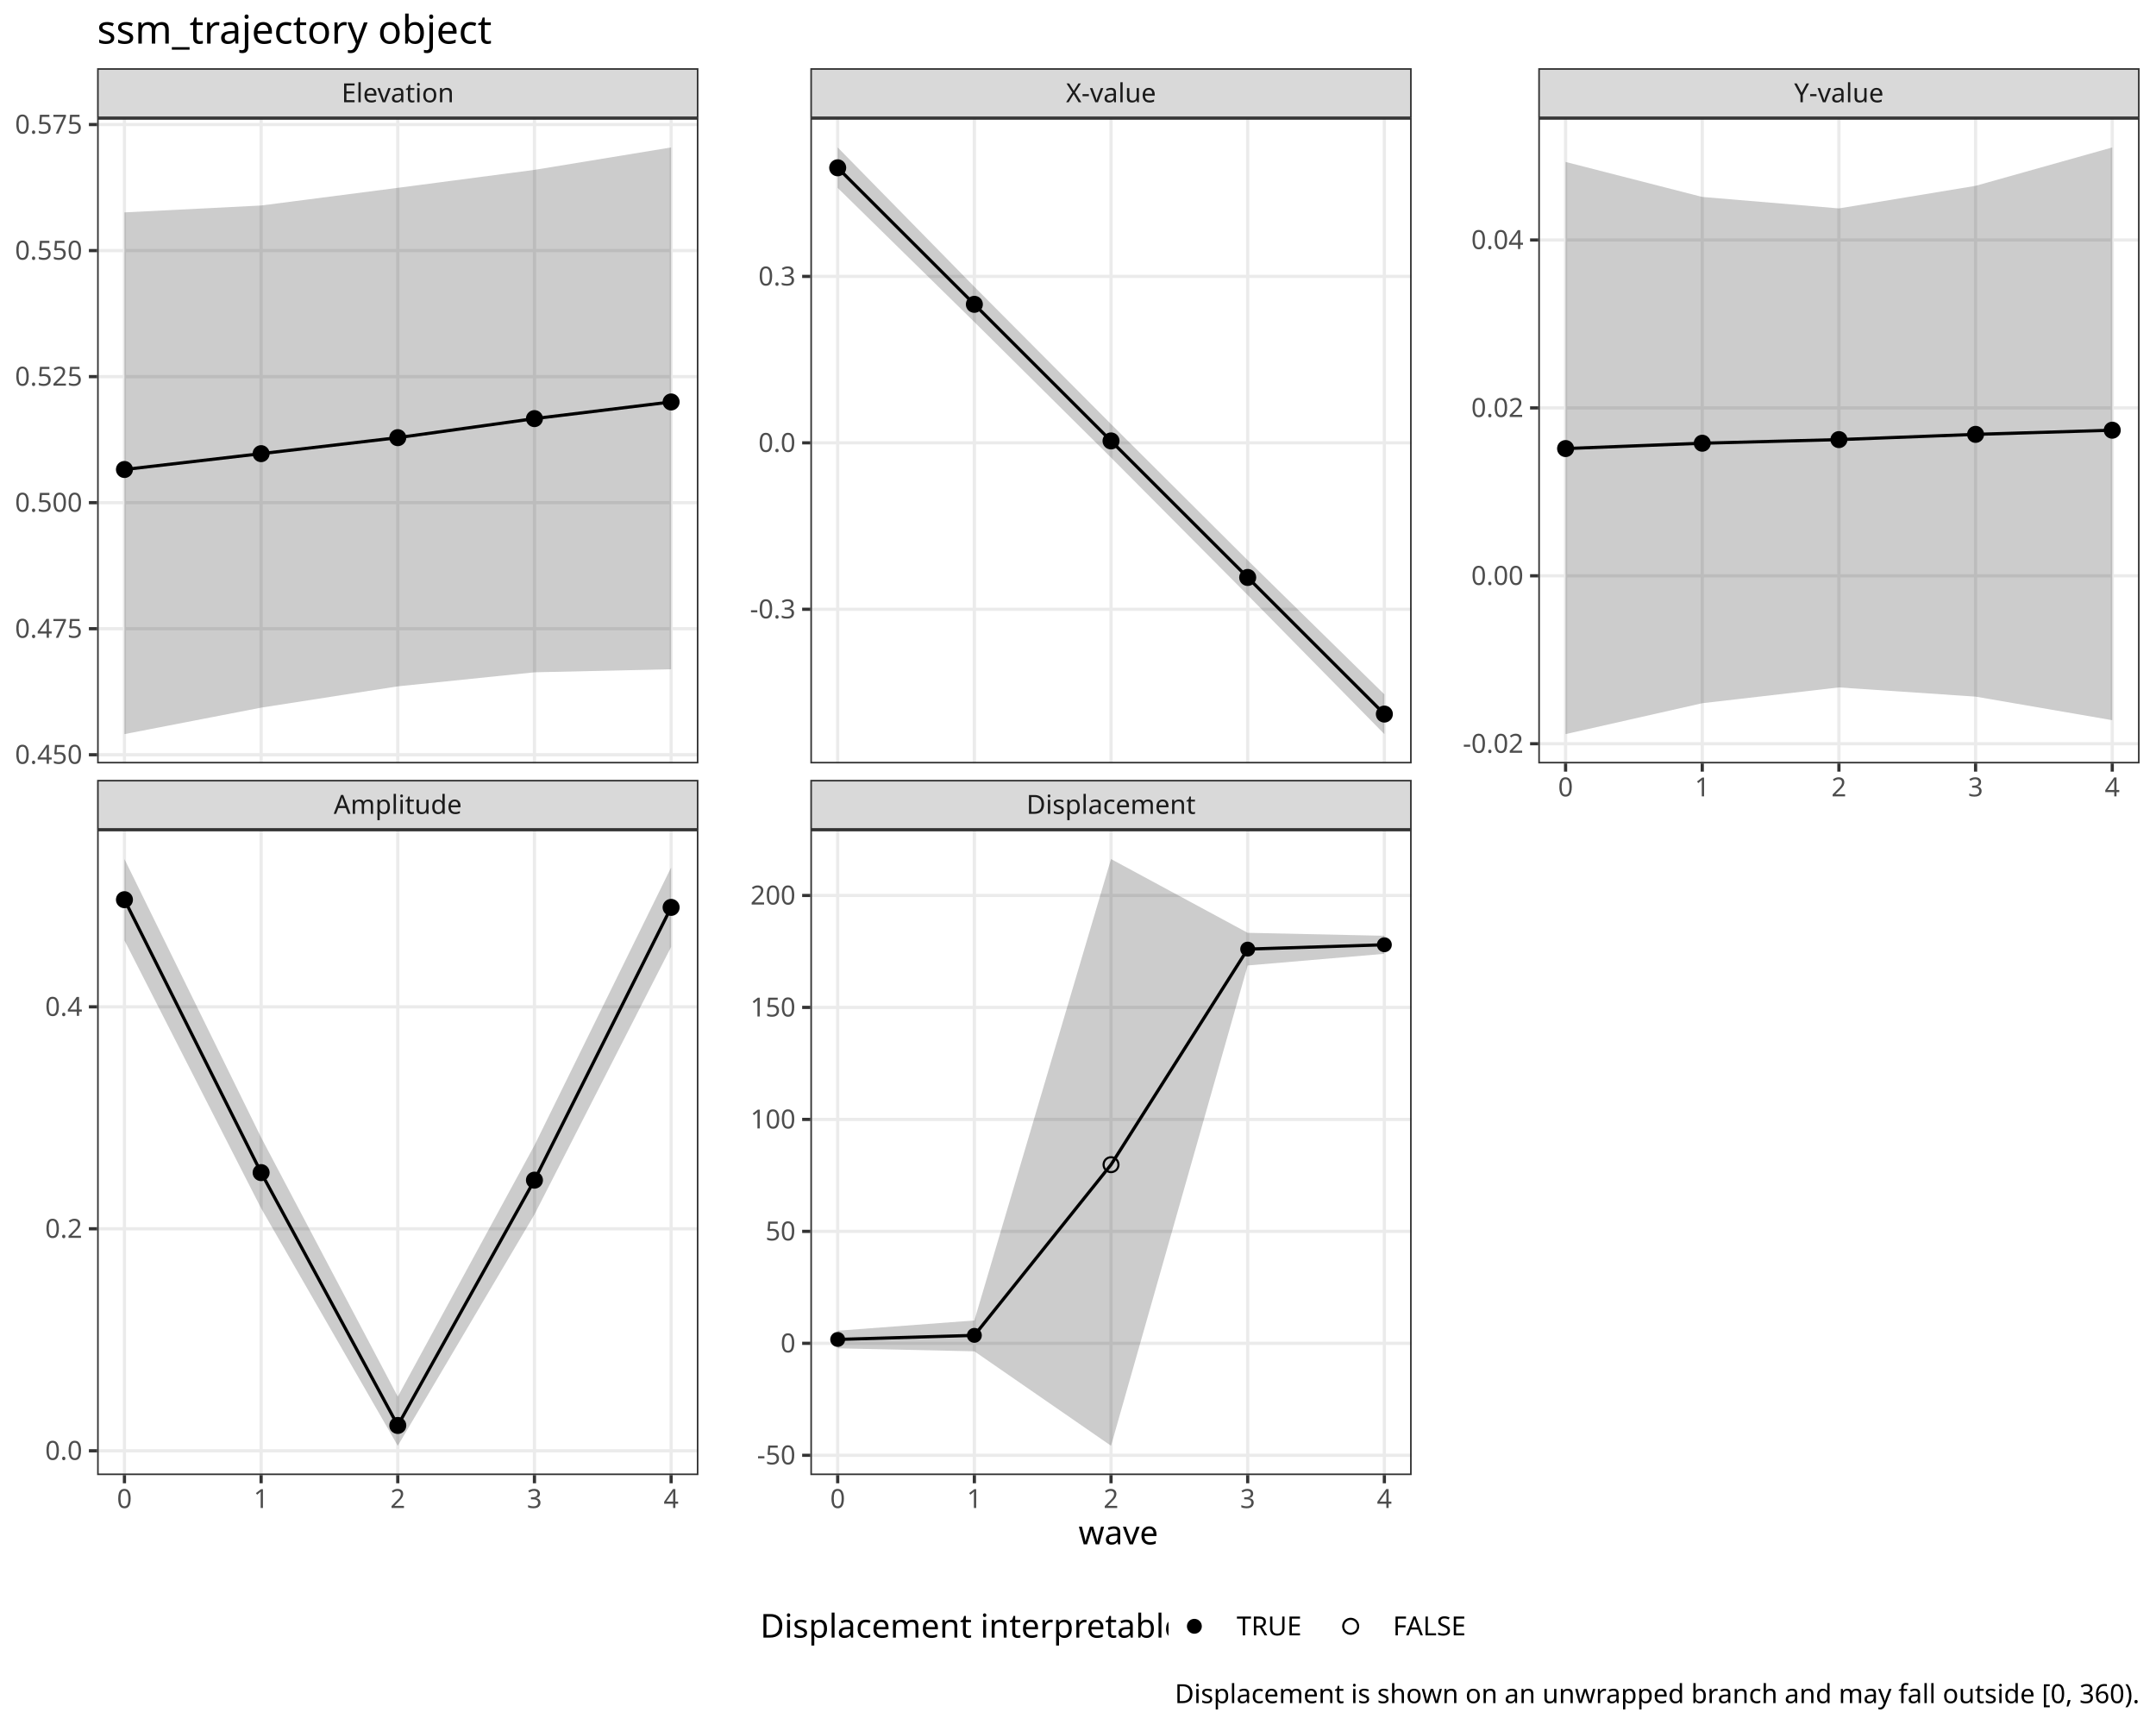
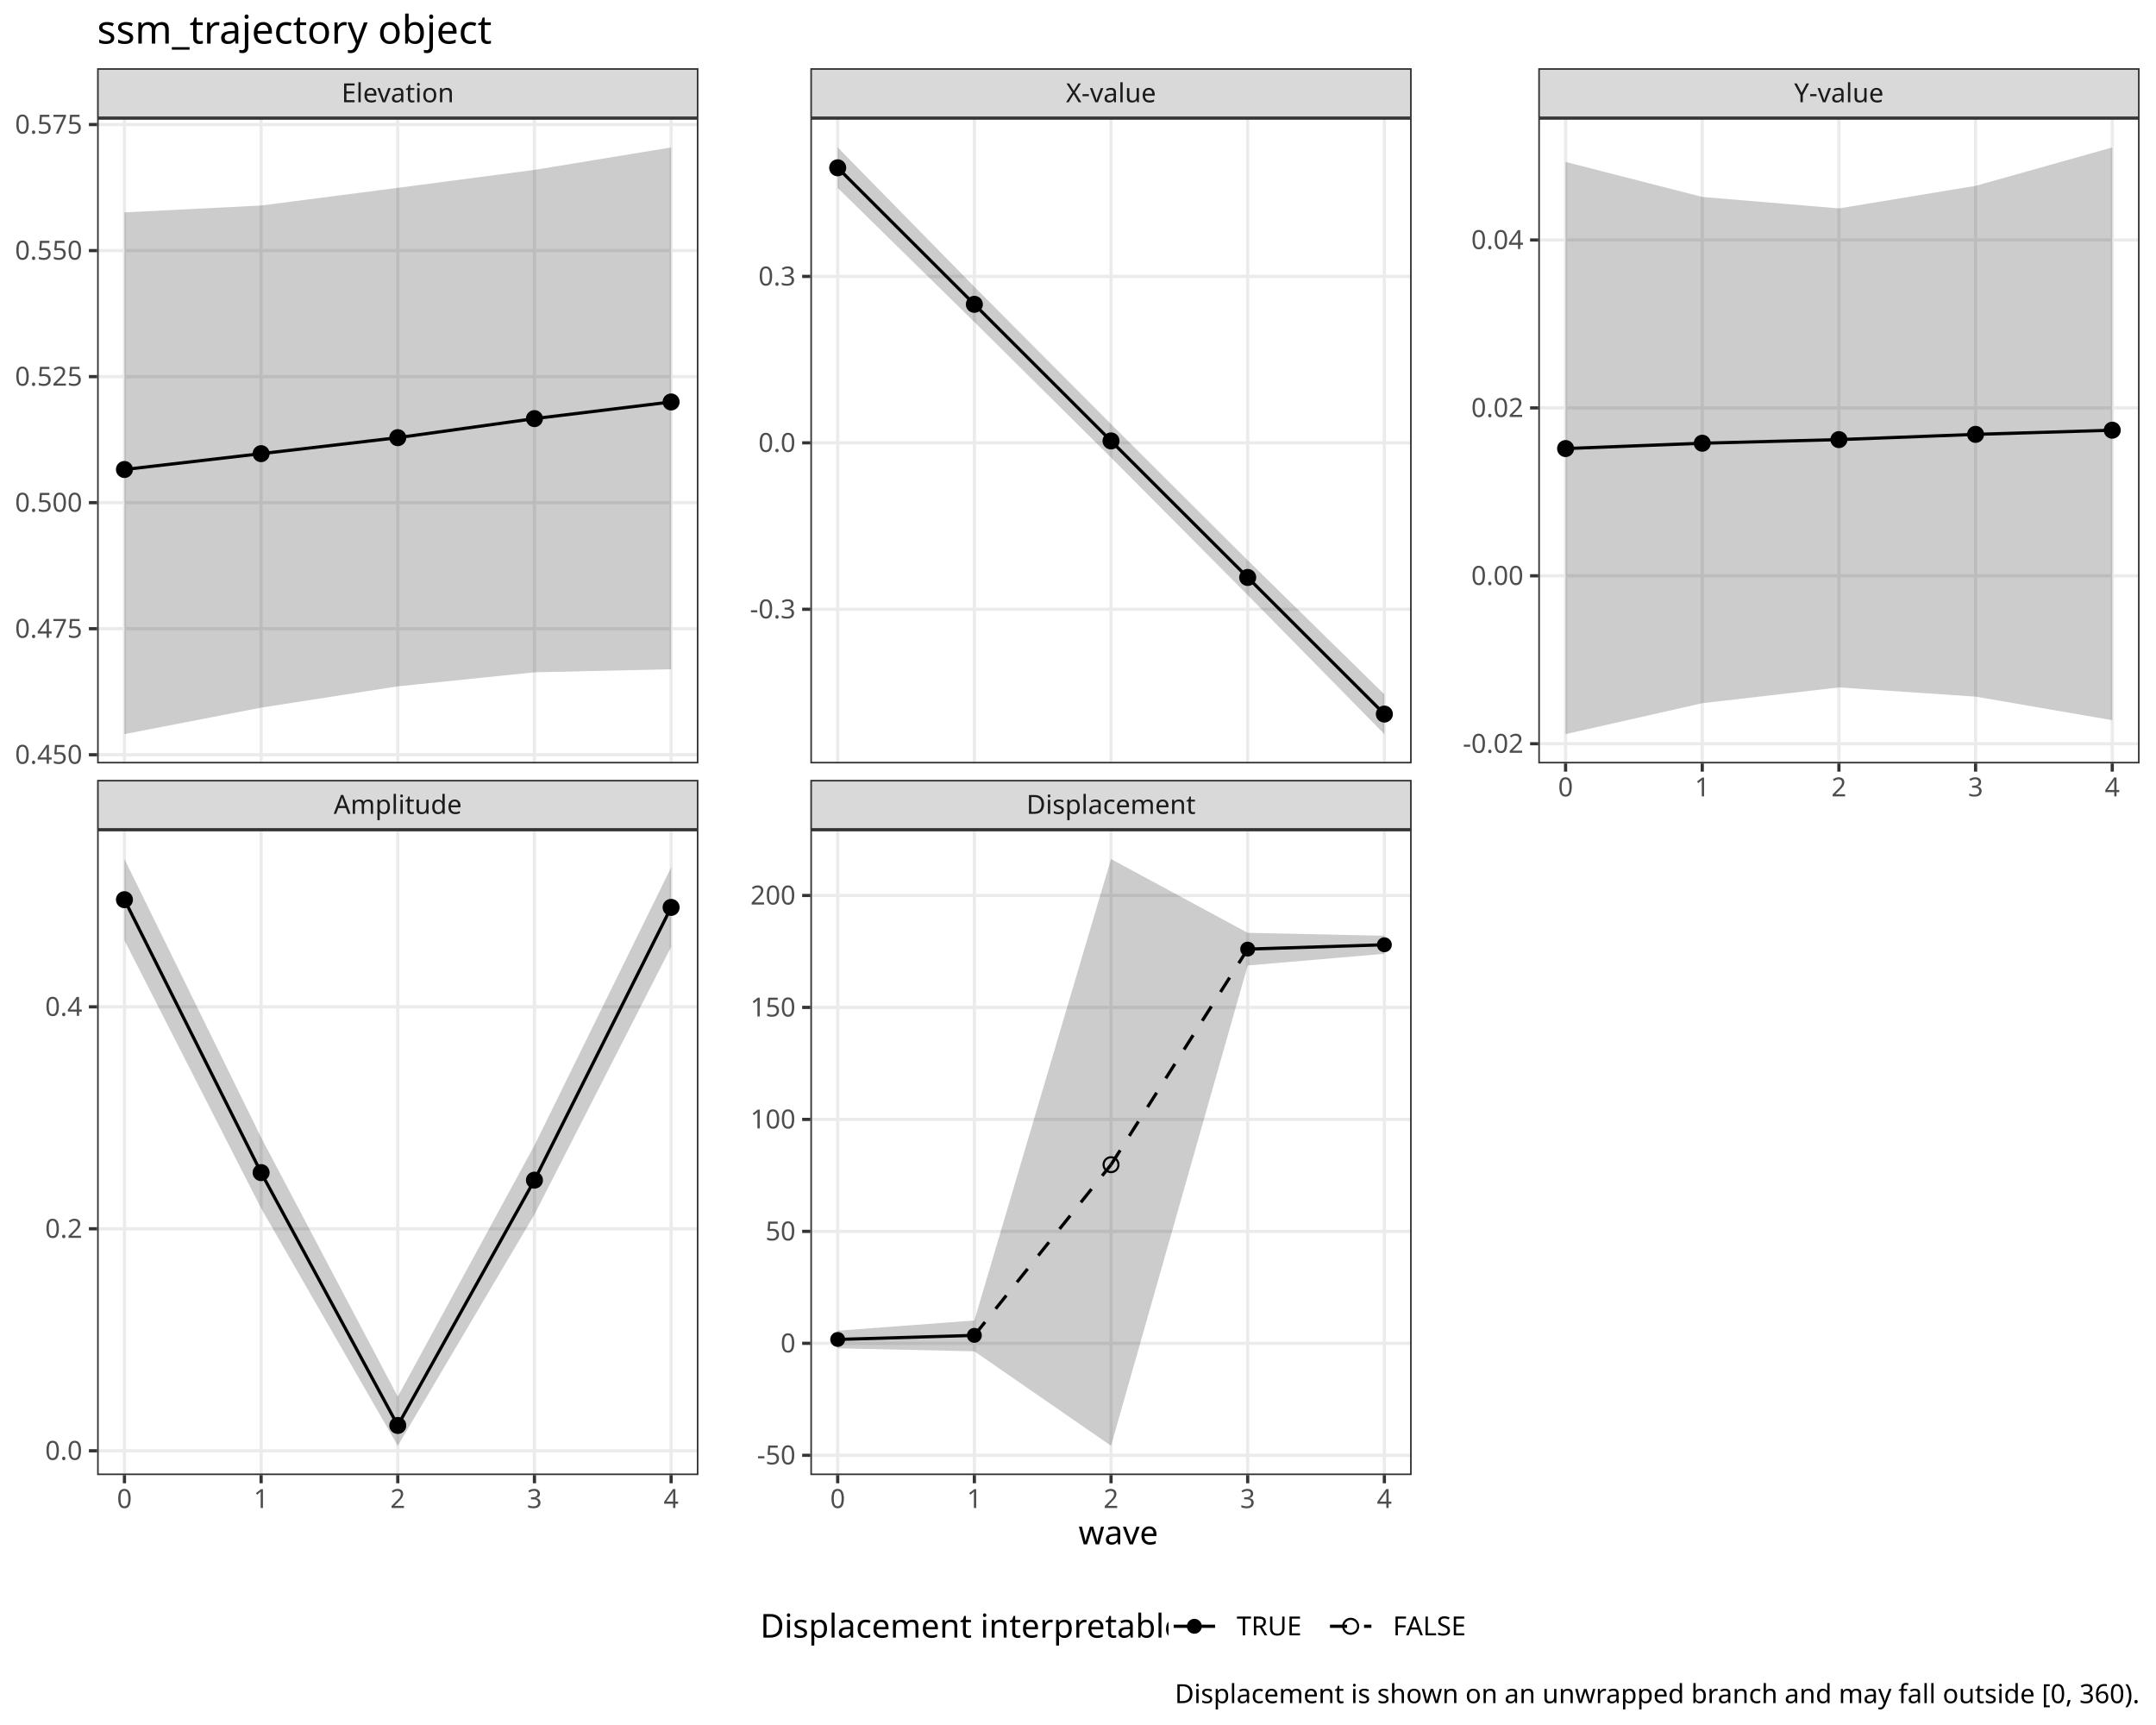
<svg xmlns="http://www.w3.org/2000/svg" class="svglite" data-engine-version="2.0" width="720.00pt" height="576.00pt" viewBox="0 0 720.00 576.00">
  <defs>
    <style type="text/css">
    .svglite line, .svglite polyline, .svglite polygon, .svglite path, .svglite rect, .svglite circle {
      fill: none;
      stroke: #000000;
      stroke-linecap: round;
      stroke-linejoin: round;
      stroke-miterlimit: 10.00;
    }
  </style>
  </defs>
  <rect width="100%" height="100%" style="stroke: none; fill: #FFFFFF;" />
  <defs>
    <clipPath id="cpMC4wMHw3MjAuMDB8MC4wMHw1NzYuMDA=">
      <rect x="0.00" y="0.00" width="720.00" height="576.00" />
    </clipPath>
  </defs>
  <g clip-path="url(#cpMC4wMHw3MjAuMDB8MC4wMHw1NzYuMDA=)">
    <rect x="-0" y="0.00" width="720.00" height="576.00" style="stroke-width: 1.07; stroke: #FFFFFF; fill: #FFFFFF;" />
  </g>
  <defs>
    <clipPath id="cpMzIuNDN8MjMzLjI1fDM5LjQzfDI1NC45Mw==">
      <rect x="32.43" y="39.43" width="200.81" height="215.49" />
    </clipPath>
  </defs>
  <g clip-path="url(#cpMzIuNDN8MjMzLjI1fDM5LjQzfDI1NC45Mw==)">
    <rect x="32.43" y="39.43" width="200.81" height="215.49" style="stroke-width: 1.07; stroke: none; fill: #FFFFFF;" />
    <polyline points="32.43,252.02 233.25,252.02 " style="stroke-width: 1.07; stroke: #EBEBEB; stroke-linecap: butt;" />
    <polyline points="32.43,209.93 233.25,209.93 " style="stroke-width: 1.07; stroke: #EBEBEB; stroke-linecap: butt;" />
    <polyline points="32.43,167.84 233.25,167.84 " style="stroke-width: 1.07; stroke: #EBEBEB; stroke-linecap: butt;" />
    <polyline points="32.43,125.76 233.25,125.76 " style="stroke-width: 1.07; stroke: #EBEBEB; stroke-linecap: butt;" />
    <polyline points="32.43,83.67 233.25,83.67 " style="stroke-width: 1.07; stroke: #EBEBEB; stroke-linecap: butt;" />
    <polyline points="32.43,41.58 233.25,41.58 " style="stroke-width: 1.07; stroke: #EBEBEB; stroke-linecap: butt;" />
    <polyline points="41.56,254.93 41.56,39.43 " style="stroke-width: 1.07; stroke: #EBEBEB; stroke-linecap: butt;" />
    <polyline points="87.20,254.93 87.20,39.43 " style="stroke-width: 1.07; stroke: #EBEBEB; stroke-linecap: butt;" />
    <polyline points="132.84,254.93 132.84,39.43 " style="stroke-width: 1.07; stroke: #EBEBEB; stroke-linecap: butt;" />
    <polyline points="178.48,254.93 178.48,39.43 " style="stroke-width: 1.07; stroke: #EBEBEB; stroke-linecap: butt;" />
    <polyline points="224.12,254.93 224.12,39.43 " style="stroke-width: 1.07; stroke: #EBEBEB; stroke-linecap: butt;" />
    <polygon points="41.56,70.92 87.20,68.62 132.84,62.72 178.48,56.72 224.12,49.23 224.12,223.47 178.48,224.49 132.84,229.18 87.20,236.29 41.56,245.13 " style="stroke-width: 0.00; stroke: none; stroke-linecap: butt; fill: #000000; fill-opacity: 0.20;" />
    <polyline points="41.56,70.92 87.20,68.62 132.84,62.72 178.48,56.72 224.12,49.23 " style="stroke-width: 1.07; stroke: none; stroke-linecap: butt;" />
    <polyline points="224.12,223.47 178.48,224.49 132.84,229.18 87.20,236.29 41.56,245.13 " style="stroke-width: 1.07; stroke: none; stroke-linecap: butt;" />
    <polyline points="41.56,156.77 87.20,151.48 132.84,146.14 178.48,139.78 224.12,134.22 " style="stroke-width: 1.07; stroke-linecap: butt;" />
    <circle cx="41.56" cy="156.77" r="2.49" style="stroke-width: 0.71; fill: #000000;" />
    <circle cx="87.20" cy="151.48" r="2.49" style="stroke-width: 0.71; fill: #000000;" />
    <circle cx="132.84" cy="146.14" r="2.49" style="stroke-width: 0.71; fill: #000000;" />
    <circle cx="178.48" cy="139.78" r="2.49" style="stroke-width: 0.71; fill: #000000;" />
    <circle cx="224.12" cy="134.22" r="2.49" style="stroke-width: 0.71; fill: #000000;" />
    <rect x="32.43" y="39.43" width="200.81" height="215.49" style="stroke-width: 1.07; stroke: #333333;" />
  </g>
  <g clip-path="url(#cpMC4wMHw3MjAuMDB8MC4wMHw1NzYuMDA=)">
</g>
  <defs>
    <clipPath id="cpMzIuNDN8MjMzLjI1fDI3Ny4wNnw0OTIuNTU=">
      <rect x="32.43" y="277.06" width="200.81" height="215.49" />
    </clipPath>
  </defs>
  <g clip-path="url(#cpMzIuNDN8MjMzLjI1fDI3Ny4wNnw0OTIuNTU=)">
    <rect x="32.43" y="277.06" width="200.81" height="215.49" style="stroke-width: 1.07; stroke: none; fill: #FFFFFF;" />
    <polyline points="32.43,484.43 233.25,484.43 " style="stroke-width: 1.07; stroke: #EBEBEB; stroke-linecap: butt;" />
    <polyline points="32.43,410.31 233.25,410.31 " style="stroke-width: 1.07; stroke: #EBEBEB; stroke-linecap: butt;" />
    <polyline points="32.43,336.19 233.25,336.19 " style="stroke-width: 1.07; stroke: #EBEBEB; stroke-linecap: butt;" />
    <polyline points="41.56,492.55 41.56,277.06 " style="stroke-width: 1.07; stroke: #EBEBEB; stroke-linecap: butt;" />
    <polyline points="87.20,492.55 87.20,277.06 " style="stroke-width: 1.07; stroke: #EBEBEB; stroke-linecap: butt;" />
    <polyline points="132.84,492.55 132.84,277.06 " style="stroke-width: 1.07; stroke: #EBEBEB; stroke-linecap: butt;" />
    <polyline points="178.48,492.55 178.48,277.06 " style="stroke-width: 1.07; stroke: #EBEBEB; stroke-linecap: butt;" />
    <polyline points="224.12,492.55 224.12,277.06 " style="stroke-width: 1.07; stroke: #EBEBEB; stroke-linecap: butt;" />
    <polygon points="41.56,286.85 87.20,379.80 132.84,466.35 178.48,382.44 224.12,289.65 224.12,316.19 178.48,405.55 132.84,482.76 87.20,403.47 41.56,314.02 " style="stroke-width: 0.00; stroke: none; stroke-linecap: butt; fill: #000000; fill-opacity: 0.20;" />
    <polyline points="41.56,286.85 87.20,379.80 132.84,466.35 178.48,382.44 224.12,289.65 " style="stroke-width: 1.07; stroke: none; stroke-linecap: butt;" />
    <polyline points="224.12,316.19 178.48,405.55 132.84,482.76 87.20,403.47 41.56,314.02 " style="stroke-width: 1.07; stroke: none; stroke-linecap: butt;" />
    <polyline points="41.56,300.42 87.20,391.55 132.84,475.98 178.48,394.07 224.12,302.99 " style="stroke-width: 1.07; stroke-linecap: butt;" />
    <circle cx="41.56" cy="300.42" r="2.49" style="stroke-width: 0.71; fill: #000000;" />
    <circle cx="87.20" cy="391.55" r="2.49" style="stroke-width: 0.71; fill: #000000;" />
    <circle cx="132.84" cy="475.98" r="2.49" style="stroke-width: 0.71; fill: #000000;" />
    <circle cx="178.48" cy="394.07" r="2.49" style="stroke-width: 0.71; fill: #000000;" />
    <circle cx="224.12" cy="302.99" r="2.49" style="stroke-width: 0.71; fill: #000000;" />
    <rect x="32.43" y="277.06" width="200.81" height="215.49" style="stroke-width: 1.07; stroke: #333333;" />
  </g>
  <g clip-path="url(#cpMC4wMHw3MjAuMDB8MC4wMHw1NzYuMDA=)">
</g>
  <defs>
    <clipPath id="cpMjcwLjYyfDQ3MS40NHwzOS40M3wyNTQuOTM=">
      <rect x="270.62" y="39.43" width="200.81" height="215.49" />
    </clipPath>
  </defs>
  <g clip-path="url(#cpMjcwLjYyfDQ3MS40NHwzOS40M3wyNTQuOTM=)">
    <rect x="270.62" y="39.43" width="200.81" height="215.49" style="stroke-width: 1.07; stroke: none; fill: #FFFFFF;" />
    <polyline points="270.62,203.44 471.44,203.44 " style="stroke-width: 1.07; stroke: #EBEBEB; stroke-linecap: butt;" />
    <polyline points="270.62,147.87 471.44,147.87 " style="stroke-width: 1.07; stroke: #EBEBEB; stroke-linecap: butt;" />
    <polyline points="270.62,92.30 471.44,92.30 " style="stroke-width: 1.07; stroke: #EBEBEB; stroke-linecap: butt;" />
    <polyline points="279.75,254.93 279.75,39.43 " style="stroke-width: 1.07; stroke: #EBEBEB; stroke-linecap: butt;" />
    <polyline points="325.39,254.93 325.39,39.43 " style="stroke-width: 1.07; stroke: #EBEBEB; stroke-linecap: butt;" />
    <polyline points="371.03,254.93 371.03,39.43 " style="stroke-width: 1.07; stroke: #EBEBEB; stroke-linecap: butt;" />
    <polyline points="416.67,254.93 416.67,39.43 " style="stroke-width: 1.07; stroke: #EBEBEB; stroke-linecap: butt;" />
    <polyline points="462.31,254.93 462.31,39.43 " style="stroke-width: 1.07; stroke: #EBEBEB; stroke-linecap: butt;" />
    <polygon points="279.75,49.23 325.39,95.76 371.03,141.61 416.67,187.08 462.31,231.85 462.31,245.13 416.67,198.71 371.03,152.80 325.39,107.53 279.75,62.75 " style="stroke-width: 0.00; stroke: none; stroke-linecap: butt; fill: #000000; fill-opacity: 0.20;" />
    <polyline points="279.75,49.23 325.39,95.76 371.03,141.61 416.67,187.08 462.31,231.85 " style="stroke-width: 1.07; stroke: none; stroke-linecap: butt;" />
    <polyline points="462.31,245.13 416.67,198.71 371.03,152.80 325.39,107.53 279.75,62.75 " style="stroke-width: 1.07; stroke: none; stroke-linecap: butt;" />
    <polyline points="279.75,56.03 325.39,101.62 371.03,147.23 416.67,192.82 462.31,238.44 " style="stroke-width: 1.07; stroke-linecap: butt;" />
    <circle cx="279.75" cy="56.03" r="2.49" style="stroke-width: 0.71; fill: #000000;" />
    <circle cx="325.39" cy="101.62" r="2.49" style="stroke-width: 0.71; fill: #000000;" />
    <circle cx="371.03" cy="147.23" r="2.49" style="stroke-width: 0.71; fill: #000000;" />
    <circle cx="416.67" cy="192.82" r="2.49" style="stroke-width: 0.71; fill: #000000;" />
    <circle cx="462.31" cy="238.44" r="2.49" style="stroke-width: 0.71; fill: #000000;" />
    <rect x="270.62" y="39.43" width="200.81" height="215.49" style="stroke-width: 1.07; stroke: #333333;" />
  </g>
  <g clip-path="url(#cpMC4wMHw3MjAuMDB8MC4wMHw1NzYuMDA=)">
</g>
  <defs>
    <clipPath id="cpMjcwLjYyfDQ3MS40NHwyNzcuMDZ8NDkyLjU1">
      <rect x="270.62" y="277.06" width="200.81" height="215.49" />
    </clipPath>
  </defs>
  <g clip-path="url(#cpMjcwLjYyfDQ3MS40NHwyNzcuMDZ8NDkyLjU1)">
    <rect x="270.62" y="277.06" width="200.81" height="215.49" style="stroke-width: 1.07; stroke: none; fill: #FFFFFF;" />
    <polyline points="270.62,485.94 471.44,485.94 " style="stroke-width: 1.07; stroke: #EBEBEB; stroke-linecap: butt;" />
    <polyline points="270.62,448.55 471.44,448.55 " style="stroke-width: 1.07; stroke: #EBEBEB; stroke-linecap: butt;" />
    <polyline points="270.62,411.17 471.44,411.17 " style="stroke-width: 1.07; stroke: #EBEBEB; stroke-linecap: butt;" />
    <polyline points="270.62,373.78 471.44,373.78 " style="stroke-width: 1.07; stroke: #EBEBEB; stroke-linecap: butt;" />
    <polyline points="270.62,336.39 471.44,336.39 " style="stroke-width: 1.07; stroke: #EBEBEB; stroke-linecap: butt;" />
    <polyline points="270.62,299.01 471.44,299.01 " style="stroke-width: 1.07; stroke: #EBEBEB; stroke-linecap: butt;" />
    <polyline points="279.75,492.55 279.75,277.06 " style="stroke-width: 1.07; stroke: #EBEBEB; stroke-linecap: butt;" />
    <polyline points="325.39,492.55 325.39,277.06 " style="stroke-width: 1.07; stroke: #EBEBEB; stroke-linecap: butt;" />
    <polyline points="371.03,492.55 371.03,277.06 " style="stroke-width: 1.07; stroke: #EBEBEB; stroke-linecap: butt;" />
    <polyline points="416.67,492.55 416.67,277.06 " style="stroke-width: 1.07; stroke: #EBEBEB; stroke-linecap: butt;" />
    <polyline points="462.31,492.55 462.31,277.06 " style="stroke-width: 1.07; stroke: #EBEBEB; stroke-linecap: butt;" />
    <polygon points="279.75,444.34 325.39,440.92 371.03,286.85 416.67,311.48 462.31,312.47 462.31,318.49 416.67,322.38 371.03,482.76 325.39,451.22 279.75,450.22 " style="stroke-width: 0.00; stroke: none; stroke-linecap: butt; fill: #000000; fill-opacity: 0.20;" />
    <polyline points="279.75,444.34 325.39,440.92 371.03,286.85 416.67,311.48 462.31,312.47 " style="stroke-width: 1.07; stroke: none; stroke-linecap: butt;" />
    <polyline points="462.31,318.49 416.67,322.38 371.03,482.76 325.39,451.22 279.75,450.22 " style="stroke-width: 1.07; stroke: none; stroke-linecap: butt;" />
-     <polyline points="279.75,447.26 325.39,445.90 371.03,388.90 416.67,316.92 462.31,315.47 " style="stroke-width: 1.07; stroke-linecap: butt;" />
+     <line x1="279.75" y1="447.26" x2="325.39" y2="445.90" style="stroke-width: 1.07; stroke-linecap: butt;" />
+     <line x1="325.39" y1="445.90" x2="371.03" y2="388.90" style="stroke-width: 1.07; stroke-dasharray: 5.69,5.69; stroke-linecap: butt;" />
+     <line x1="371.03" y1="388.90" x2="416.67" y2="316.92" style="stroke-width: 1.07; stroke-dasharray: 5.69,5.69; stroke-linecap: butt;" />
+     <line x1="416.67" y1="316.92" x2="462.31" y2="315.47" style="stroke-width: 1.07; stroke-linecap: butt;" />
    <circle cx="279.75" cy="447.26" r="2.49" style="stroke-width: 0.71; stroke: none; fill: #000000;" />
    <circle cx="325.39" cy="445.90" r="2.49" style="stroke-width: 0.71; stroke: none; fill: #000000;" />
    <circle cx="371.03" cy="388.90" r="2.49" style="stroke-width: 0.71;" />
    <circle cx="416.67" cy="316.92" r="2.49" style="stroke-width: 0.71; stroke: none; fill: #000000;" />
    <circle cx="462.31" cy="315.47" r="2.49" style="stroke-width: 0.71; stroke: none; fill: #000000;" />
    <rect x="270.62" y="277.06" width="200.81" height="215.49" style="stroke-width: 1.07; stroke: #333333;" />
  </g>
  <g clip-path="url(#cpMC4wMHw3MjAuMDB8MC4wMHw1NzYuMDA=)">
</g>
  <defs>
    <clipPath id="cpNTEzLjcxfDcxNC41MnwzOS40M3wyNTQuOTM=">
      <rect x="513.71" y="39.43" width="200.81" height="215.49" />
    </clipPath>
  </defs>
  <g clip-path="url(#cpNTEzLjcxfDcxNC41MnwzOS40M3wyNTQuOTM=)">
    <rect x="513.71" y="39.43" width="200.81" height="215.49" style="stroke-width: 1.07; stroke: none; fill: #FFFFFF;" />
    <polyline points="513.71,248.34 714.52,248.34 " style="stroke-width: 1.07; stroke: #EBEBEB; stroke-linecap: butt;" />
    <polyline points="513.71,192.27 714.52,192.27 " style="stroke-width: 1.07; stroke: #EBEBEB; stroke-linecap: butt;" />
    <polyline points="513.71,136.20 714.52,136.20 " style="stroke-width: 1.07; stroke: #EBEBEB; stroke-linecap: butt;" />
    <polyline points="513.71,80.13 714.52,80.13 " style="stroke-width: 1.07; stroke: #EBEBEB; stroke-linecap: butt;" />
    <polyline points="522.83,254.93 522.83,39.43 " style="stroke-width: 1.07; stroke: #EBEBEB; stroke-linecap: butt;" />
    <polyline points="568.47,254.93 568.47,39.43 " style="stroke-width: 1.07; stroke: #EBEBEB; stroke-linecap: butt;" />
    <polyline points="614.11,254.93 614.11,39.43 " style="stroke-width: 1.07; stroke: #EBEBEB; stroke-linecap: butt;" />
    <polyline points="659.75,254.93 659.75,39.43 " style="stroke-width: 1.07; stroke: #EBEBEB; stroke-linecap: butt;" />
    <polyline points="705.39,254.93 705.39,39.43 " style="stroke-width: 1.07; stroke: #EBEBEB; stroke-linecap: butt;" />
    <polygon points="522.83,54.07 568.47,65.76 614.11,69.59 659.75,62.05 705.39,49.23 705.39,240.48 659.75,232.61 614.11,229.54 568.47,234.81 522.83,245.13 " style="stroke-width: 0.00; stroke: none; stroke-linecap: butt; fill: #000000; fill-opacity: 0.20;" />
    <polyline points="522.83,54.07 568.47,65.76 614.11,69.59 659.75,62.05 705.39,49.23 " style="stroke-width: 1.07; stroke: none; stroke-linecap: butt;" />
    <polyline points="705.39,240.48 659.75,232.61 614.11,229.54 568.47,234.81 522.83,245.13 " style="stroke-width: 1.07; stroke: none; stroke-linecap: butt;" />
    <polyline points="522.83,149.78 568.47,148.00 614.11,146.79 659.75,145.04 705.39,143.65 " style="stroke-width: 1.07; stroke-linecap: butt;" />
    <circle cx="522.83" cy="149.78" r="2.49" style="stroke-width: 0.71; fill: #000000;" />
    <circle cx="568.47" cy="148.00" r="2.49" style="stroke-width: 0.71; fill: #000000;" />
    <circle cx="614.11" cy="146.79" r="2.49" style="stroke-width: 0.71; fill: #000000;" />
    <circle cx="659.75" cy="145.04" r="2.49" style="stroke-width: 0.71; fill: #000000;" />
    <circle cx="705.39" cy="143.65" r="2.49" style="stroke-width: 0.71; fill: #000000;" />
    <rect x="513.71" y="39.43" width="200.81" height="215.49" style="stroke-width: 1.07; stroke: #333333;" />
  </g>
  <g clip-path="url(#cpMC4wMHw3MjAuMDB8MC4wMHw1NzYuMDA=)">
</g>
  <defs>
    <clipPath id="cpMzIuNDN8MjMzLjI1fDI2MC40MXwyNzcuMDY=">
      <rect x="32.43" y="260.41" width="200.81" height="16.65" />
    </clipPath>
  </defs>
  <g clip-path="url(#cpMzIuNDN8MjMzLjI1fDI2MC40MXwyNzcuMDY=)">
    <rect x="32.43" y="260.41" width="200.81" height="16.65" style="stroke-width: 1.07; stroke: #333333; fill: #D9D9D9;" />
    <text x="132.84" y="271.76" text-anchor="middle" style="font-size: 8.80px; fill: #1A1A1A; font-family: sans;" textLength="39.14px" lengthAdjust="spacingAndGlyphs">Amplitude</text>
  </g>
  <g clip-path="url(#cpMC4wMHw3MjAuMDB8MC4wMHw1NzYuMDA=)">
</g>
  <defs>
    <clipPath id="cpMjcwLjYyfDQ3MS40NHwyNjAuNDF8Mjc3LjA2">
      <rect x="270.62" y="260.41" width="200.81" height="16.65" />
    </clipPath>
  </defs>
  <g clip-path="url(#cpMjcwLjYyfDQ3MS40NHwyNjAuNDF8Mjc3LjA2)">
    <rect x="270.62" y="260.41" width="200.81" height="16.65" style="stroke-width: 1.07; stroke: #333333; fill: #D9D9D9;" />
    <text x="371.03" y="271.76" text-anchor="middle" style="font-size: 8.80px; fill: #1A1A1A; font-family: sans;" textLength="53.32px" lengthAdjust="spacingAndGlyphs">Displacement</text>
  </g>
  <g clip-path="url(#cpMC4wMHw3MjAuMDB8MC4wMHw1NzYuMDA=)">
</g>
  <defs>
    <clipPath id="cpMzIuNDN8MjMzLjI1fDIyLjc4fDM5LjQz">
      <rect x="32.43" y="22.78" width="200.81" height="16.65" />
    </clipPath>
  </defs>
  <g clip-path="url(#cpMzIuNDN8MjMzLjI1fDIyLjc4fDM5LjQz)">
    <rect x="32.43" y="22.78" width="200.81" height="16.65" style="stroke-width: 1.07; stroke: #333333; fill: #D9D9D9;" />
    <text x="132.84" y="34.14" text-anchor="middle" style="font-size: 8.80px; fill: #1A1A1A; font-family: sans;" textLength="36.20px" lengthAdjust="spacingAndGlyphs">Elevation</text>
  </g>
  <g clip-path="url(#cpMC4wMHw3MjAuMDB8MC4wMHw1NzYuMDA=)">
</g>
  <defs>
    <clipPath id="cpMjcwLjYyfDQ3MS40NHwyMi43OHwzOS40Mw==">
      <rect x="270.62" y="22.78" width="200.81" height="16.65" />
    </clipPath>
  </defs>
  <g clip-path="url(#cpMjcwLjYyfDQ3MS40NHwyMi43OHwzOS40Mw==)">
    <rect x="270.62" y="22.78" width="200.81" height="16.65" style="stroke-width: 1.07; stroke: #333333; fill: #D9D9D9;" />
    <text x="371.03" y="34.14" text-anchor="middle" style="font-size: 8.80px; fill: #1A1A1A; font-family: sans;" textLength="29.84px" lengthAdjust="spacingAndGlyphs">X-value</text>
  </g>
  <g clip-path="url(#cpMC4wMHw3MjAuMDB8MC4wMHw1NzYuMDA=)">
</g>
  <defs>
    <clipPath id="cpNTEzLjcxfDcxNC41MnwyMi43OHwzOS40Mw==">
      <rect x="513.71" y="22.78" width="200.81" height="16.65" />
    </clipPath>
  </defs>
  <g clip-path="url(#cpNTEzLjcxfDcxNC41MnwyMi43OHwzOS40Mw==)">
    <rect x="513.71" y="22.78" width="200.81" height="16.65" style="stroke-width: 1.07; stroke: #333333; fill: #D9D9D9;" />
    <text x="614.11" y="34.14" text-anchor="middle" style="font-size: 8.80px; fill: #1A1A1A; font-family: sans;" textLength="29.84px" lengthAdjust="spacingAndGlyphs">Y-value</text>
  </g>
  <g clip-path="url(#cpMC4wMHw3MjAuMDB8MC4wMHw1NzYuMDA=)">
    <polyline points="41.56,495.29 41.56,492.55 " style="stroke-width: 1.07; stroke: #333333; stroke-linecap: butt;" />
    <polyline points="87.20,495.29 87.20,492.55 " style="stroke-width: 1.07; stroke: #333333; stroke-linecap: butt;" />
    <polyline points="132.84,495.29 132.84,492.55 " style="stroke-width: 1.07; stroke: #333333; stroke-linecap: butt;" />
    <polyline points="178.48,495.29 178.48,492.55 " style="stroke-width: 1.07; stroke: #333333; stroke-linecap: butt;" />
    <polyline points="224.12,495.29 224.12,492.55 " style="stroke-width: 1.07; stroke: #333333; stroke-linecap: butt;" />
    <text x="41.56" y="503.54" text-anchor="middle" style="font-size: 8.80px; fill: #4D4D4D; font-family: sans;" textLength="4.89px" lengthAdjust="spacingAndGlyphs">0</text>
    <text x="87.20" y="503.54" text-anchor="middle" style="font-size: 8.80px; fill: #4D4D4D; font-family: sans;" textLength="4.89px" lengthAdjust="spacingAndGlyphs">1</text>
    <text x="132.84" y="503.54" text-anchor="middle" style="font-size: 8.80px; fill: #4D4D4D; font-family: sans;" textLength="4.89px" lengthAdjust="spacingAndGlyphs">2</text>
    <text x="178.48" y="503.54" text-anchor="middle" style="font-size: 8.80px; fill: #4D4D4D; font-family: sans;" textLength="4.89px" lengthAdjust="spacingAndGlyphs">3</text>
    <text x="224.12" y="503.54" text-anchor="middle" style="font-size: 8.80px; fill: #4D4D4D; font-family: sans;" textLength="4.89px" lengthAdjust="spacingAndGlyphs">4</text>
    <polyline points="279.75,495.29 279.75,492.55 " style="stroke-width: 1.07; stroke: #333333; stroke-linecap: butt;" />
    <polyline points="325.39,495.29 325.39,492.55 " style="stroke-width: 1.07; stroke: #333333; stroke-linecap: butt;" />
    <polyline points="371.03,495.29 371.03,492.55 " style="stroke-width: 1.07; stroke: #333333; stroke-linecap: butt;" />
    <polyline points="416.67,495.29 416.67,492.55 " style="stroke-width: 1.07; stroke: #333333; stroke-linecap: butt;" />
    <polyline points="462.31,495.29 462.31,492.55 " style="stroke-width: 1.07; stroke: #333333; stroke-linecap: butt;" />
    <text x="279.75" y="503.54" text-anchor="middle" style="font-size: 8.80px; fill: #4D4D4D; font-family: sans;" textLength="4.89px" lengthAdjust="spacingAndGlyphs">0</text>
    <text x="325.39" y="503.54" text-anchor="middle" style="font-size: 8.80px; fill: #4D4D4D; font-family: sans;" textLength="4.89px" lengthAdjust="spacingAndGlyphs">1</text>
    <text x="371.03" y="503.54" text-anchor="middle" style="font-size: 8.80px; fill: #4D4D4D; font-family: sans;" textLength="4.89px" lengthAdjust="spacingAndGlyphs">2</text>
    <text x="416.67" y="503.54" text-anchor="middle" style="font-size: 8.80px; fill: #4D4D4D; font-family: sans;" textLength="4.89px" lengthAdjust="spacingAndGlyphs">3</text>
    <text x="462.31" y="503.54" text-anchor="middle" style="font-size: 8.80px; fill: #4D4D4D; font-family: sans;" textLength="4.89px" lengthAdjust="spacingAndGlyphs">4</text>
    <polyline points="522.83,257.67 522.83,254.93 " style="stroke-width: 1.07; stroke: #333333; stroke-linecap: butt;" />
    <polyline points="568.47,257.67 568.47,254.93 " style="stroke-width: 1.07; stroke: #333333; stroke-linecap: butt;" />
    <polyline points="614.11,257.67 614.11,254.93 " style="stroke-width: 1.07; stroke: #333333; stroke-linecap: butt;" />
    <polyline points="659.75,257.67 659.75,254.93 " style="stroke-width: 1.07; stroke: #333333; stroke-linecap: butt;" />
    <polyline points="705.39,257.67 705.39,254.93 " style="stroke-width: 1.07; stroke: #333333; stroke-linecap: butt;" />
    <text x="522.83" y="265.92" text-anchor="middle" style="font-size: 8.80px; fill: #4D4D4D; font-family: sans;" textLength="4.89px" lengthAdjust="spacingAndGlyphs">0</text>
    <text x="568.47" y="265.92" text-anchor="middle" style="font-size: 8.80px; fill: #4D4D4D; font-family: sans;" textLength="4.89px" lengthAdjust="spacingAndGlyphs">1</text>
    <text x="614.11" y="265.92" text-anchor="middle" style="font-size: 8.80px; fill: #4D4D4D; font-family: sans;" textLength="4.89px" lengthAdjust="spacingAndGlyphs">2</text>
    <text x="659.75" y="265.92" text-anchor="middle" style="font-size: 8.80px; fill: #4D4D4D; font-family: sans;" textLength="4.89px" lengthAdjust="spacingAndGlyphs">3</text>
    <text x="705.39" y="265.92" text-anchor="middle" style="font-size: 8.80px; fill: #4D4D4D; font-family: sans;" textLength="4.89px" lengthAdjust="spacingAndGlyphs">4</text>
    <text x="508.78" y="251.37" text-anchor="end" style="font-size: 8.80px; fill: #4D4D4D; font-family: sans;" textLength="20.06px" lengthAdjust="spacingAndGlyphs">-0.02</text>
    <text x="508.78" y="195.30" text-anchor="end" style="font-size: 8.80px; fill: #4D4D4D; font-family: sans;" textLength="17.13px" lengthAdjust="spacingAndGlyphs">0.00</text>
    <text x="508.78" y="139.23" text-anchor="end" style="font-size: 8.80px; fill: #4D4D4D; font-family: sans;" textLength="17.13px" lengthAdjust="spacingAndGlyphs">0.02</text>
    <text x="508.78" y="83.16" text-anchor="end" style="font-size: 8.80px; fill: #4D4D4D; font-family: sans;" textLength="17.13px" lengthAdjust="spacingAndGlyphs">0.04</text>
    <polyline points="510.97,248.34 513.71,248.34 " style="stroke-width: 1.07; stroke: #333333; stroke-linecap: butt;" />
    <polyline points="510.97,192.27 513.71,192.27 " style="stroke-width: 1.07; stroke: #333333; stroke-linecap: butt;" />
    <polyline points="510.97,136.20 513.71,136.20 " style="stroke-width: 1.07; stroke: #333333; stroke-linecap: butt;" />
    <polyline points="510.97,80.13 513.71,80.13 " style="stroke-width: 1.07; stroke: #333333; stroke-linecap: butt;" />
    <text x="265.69" y="206.47" text-anchor="end" style="font-size: 8.80px; fill: #4D4D4D; font-family: sans;" textLength="15.16px" lengthAdjust="spacingAndGlyphs">-0.3</text>
    <text x="265.69" y="150.90" text-anchor="end" style="font-size: 8.80px; fill: #4D4D4D; font-family: sans;" textLength="12.23px" lengthAdjust="spacingAndGlyphs">0.0</text>
    <text x="265.69" y="95.33" text-anchor="end" style="font-size: 8.80px; fill: #4D4D4D; font-family: sans;" textLength="12.23px" lengthAdjust="spacingAndGlyphs">0.3</text>
    <polyline points="267.88,203.44 270.62,203.44 " style="stroke-width: 1.07; stroke: #333333; stroke-linecap: butt;" />
    <polyline points="267.88,147.87 270.62,147.87 " style="stroke-width: 1.07; stroke: #333333; stroke-linecap: butt;" />
    <polyline points="267.88,92.30 270.62,92.30 " style="stroke-width: 1.07; stroke: #333333; stroke-linecap: butt;" />
    <text x="265.69" y="488.97" text-anchor="end" style="font-size: 8.80px; fill: #4D4D4D; font-family: sans;" textLength="12.72px" lengthAdjust="spacingAndGlyphs">-50</text>
    <text x="265.69" y="451.58" text-anchor="end" style="font-size: 8.80px; fill: #4D4D4D; font-family: sans;" textLength="4.89px" lengthAdjust="spacingAndGlyphs">0</text>
    <text x="265.69" y="414.19" text-anchor="end" style="font-size: 8.80px; fill: #4D4D4D; font-family: sans;" textLength="9.79px" lengthAdjust="spacingAndGlyphs">50</text>
    <text x="265.69" y="376.81" text-anchor="end" style="font-size: 8.80px; fill: #4D4D4D; font-family: sans;" textLength="14.68px" lengthAdjust="spacingAndGlyphs">100</text>
    <text x="265.69" y="339.42" text-anchor="end" style="font-size: 8.80px; fill: #4D4D4D; font-family: sans;" textLength="14.68px" lengthAdjust="spacingAndGlyphs">150</text>
    <text x="265.69" y="302.03" text-anchor="end" style="font-size: 8.80px; fill: #4D4D4D; font-family: sans;" textLength="14.68px" lengthAdjust="spacingAndGlyphs">200</text>
    <polyline points="267.88,485.94 270.62,485.94 " style="stroke-width: 1.07; stroke: #333333; stroke-linecap: butt;" />
    <polyline points="267.88,448.55 270.62,448.55 " style="stroke-width: 1.07; stroke: #333333; stroke-linecap: butt;" />
    <polyline points="267.88,411.17 270.62,411.17 " style="stroke-width: 1.07; stroke: #333333; stroke-linecap: butt;" />
    <polyline points="267.88,373.78 270.62,373.78 " style="stroke-width: 1.07; stroke: #333333; stroke-linecap: butt;" />
    <polyline points="267.88,336.39 270.62,336.39 " style="stroke-width: 1.07; stroke: #333333; stroke-linecap: butt;" />
    <polyline points="267.88,299.01 270.62,299.01 " style="stroke-width: 1.07; stroke: #333333; stroke-linecap: butt;" />
    <text x="27.50" y="255.04" text-anchor="end" style="font-size: 8.80px; fill: #4D4D4D; font-family: sans;" textLength="22.02px" lengthAdjust="spacingAndGlyphs">0.450</text>
    <text x="27.50" y="212.96" text-anchor="end" style="font-size: 8.80px; fill: #4D4D4D; font-family: sans;" textLength="22.02px" lengthAdjust="spacingAndGlyphs">0.475</text>
    <text x="27.50" y="170.87" text-anchor="end" style="font-size: 8.80px; fill: #4D4D4D; font-family: sans;" textLength="22.02px" lengthAdjust="spacingAndGlyphs">0.500</text>
    <text x="27.50" y="128.78" text-anchor="end" style="font-size: 8.80px; fill: #4D4D4D; font-family: sans;" textLength="22.02px" lengthAdjust="spacingAndGlyphs">0.525</text>
    <text x="27.50" y="86.70" text-anchor="end" style="font-size: 8.80px; fill: #4D4D4D; font-family: sans;" textLength="22.02px" lengthAdjust="spacingAndGlyphs">0.550</text>
    <text x="27.50" y="44.61" text-anchor="end" style="font-size: 8.80px; fill: #4D4D4D; font-family: sans;" textLength="22.02px" lengthAdjust="spacingAndGlyphs">0.575</text>
    <polyline points="29.69,252.02 32.43,252.02 " style="stroke-width: 1.07; stroke: #333333; stroke-linecap: butt;" />
    <polyline points="29.69,209.93 32.43,209.93 " style="stroke-width: 1.07; stroke: #333333; stroke-linecap: butt;" />
    <polyline points="29.69,167.84 32.43,167.84 " style="stroke-width: 1.07; stroke: #333333; stroke-linecap: butt;" />
    <polyline points="29.69,125.76 32.43,125.76 " style="stroke-width: 1.07; stroke: #333333; stroke-linecap: butt;" />
    <polyline points="29.69,83.67 32.43,83.67 " style="stroke-width: 1.07; stroke: #333333; stroke-linecap: butt;" />
    <polyline points="29.69,41.58 32.43,41.58 " style="stroke-width: 1.07; stroke: #333333; stroke-linecap: butt;" />
    <text x="27.50" y="487.46" text-anchor="end" style="font-size: 8.80px; fill: #4D4D4D; font-family: sans;" textLength="12.23px" lengthAdjust="spacingAndGlyphs">0.0</text>
    <text x="27.50" y="413.33" text-anchor="end" style="font-size: 8.80px; fill: #4D4D4D; font-family: sans;" textLength="12.23px" lengthAdjust="spacingAndGlyphs">0.2</text>
    <text x="27.50" y="339.21" text-anchor="end" style="font-size: 8.80px; fill: #4D4D4D; font-family: sans;" textLength="12.23px" lengthAdjust="spacingAndGlyphs">0.4</text>
    <polyline points="29.69,484.43 32.43,484.43 " style="stroke-width: 1.07; stroke: #333333; stroke-linecap: butt;" />
    <polyline points="29.69,410.31 32.43,410.31 " style="stroke-width: 1.07; stroke: #333333; stroke-linecap: butt;" />
    <polyline points="29.69,336.19 32.43,336.19 " style="stroke-width: 1.07; stroke: #333333; stroke-linecap: butt;" />
    <text x="373.48" y="515.68" text-anchor="middle" style="font-size: 11.00px; font-family: sans;" textLength="25.69px" lengthAdjust="spacingAndGlyphs">wave</text>
    <rect x="248.41" y="528.92" width="250.14" height="28.24" style="stroke-width: 1.07; stroke: none; fill: #FFFFFF;" />
    <text x="253.89" y="546.82" style="font-size: 11.00px; font-family: sans;" textLength="130.86px" lengthAdjust="spacingAndGlyphs">Displacement interpretable</text>
    <rect x="390.22" y="534.40" width="17.28" height="17.28" style="stroke-width: 1.07; stroke: none; fill: #FFFFFF;" />
+     <line x1="391.95" y1="543.04" x2="405.78" y2="543.04" style="stroke-width: 1.07; stroke-linecap: butt;" />
    <circle cx="398.86" cy="543.04" r="2.49" style="stroke-width: 0.71; stroke: none; fill: #000000;" />
    <rect x="442.42" y="534.40" width="17.28" height="17.28" style="stroke-width: 1.07; stroke: none; fill: #FFFFFF;" />
+     <line x1="444.15" y1="543.04" x2="457.98" y2="543.04" style="stroke-width: 1.07; stroke-dasharray: 5.69,5.69; stroke-linecap: butt;" />
    <circle cx="451.06" cy="543.04" r="2.49" style="stroke-width: 0.71;" />
    <text x="412.98" y="546.07" style="font-size: 8.80px; font-family: sans;" textLength="23.96px" lengthAdjust="spacingAndGlyphs">TRUE</text>
    <text x="465.18" y="546.07" style="font-size: 8.80px; font-family: sans;" textLength="27.88px" lengthAdjust="spacingAndGlyphs">FALSE</text>
    <text x="32.43" y="14.56" style="font-size: 13.20px; font-family: sans;" textLength="124.74px" lengthAdjust="spacingAndGlyphs">ssm_trajectory object</text>
    <text x="714.52" y="568.69" text-anchor="end" style="font-size: 8.80px; font-family: sans;" textLength="305.28px" lengthAdjust="spacingAndGlyphs">Displacement is shown on an unwrapped branch and may fall outside [0, 360).</text>
  </g>
</svg>
